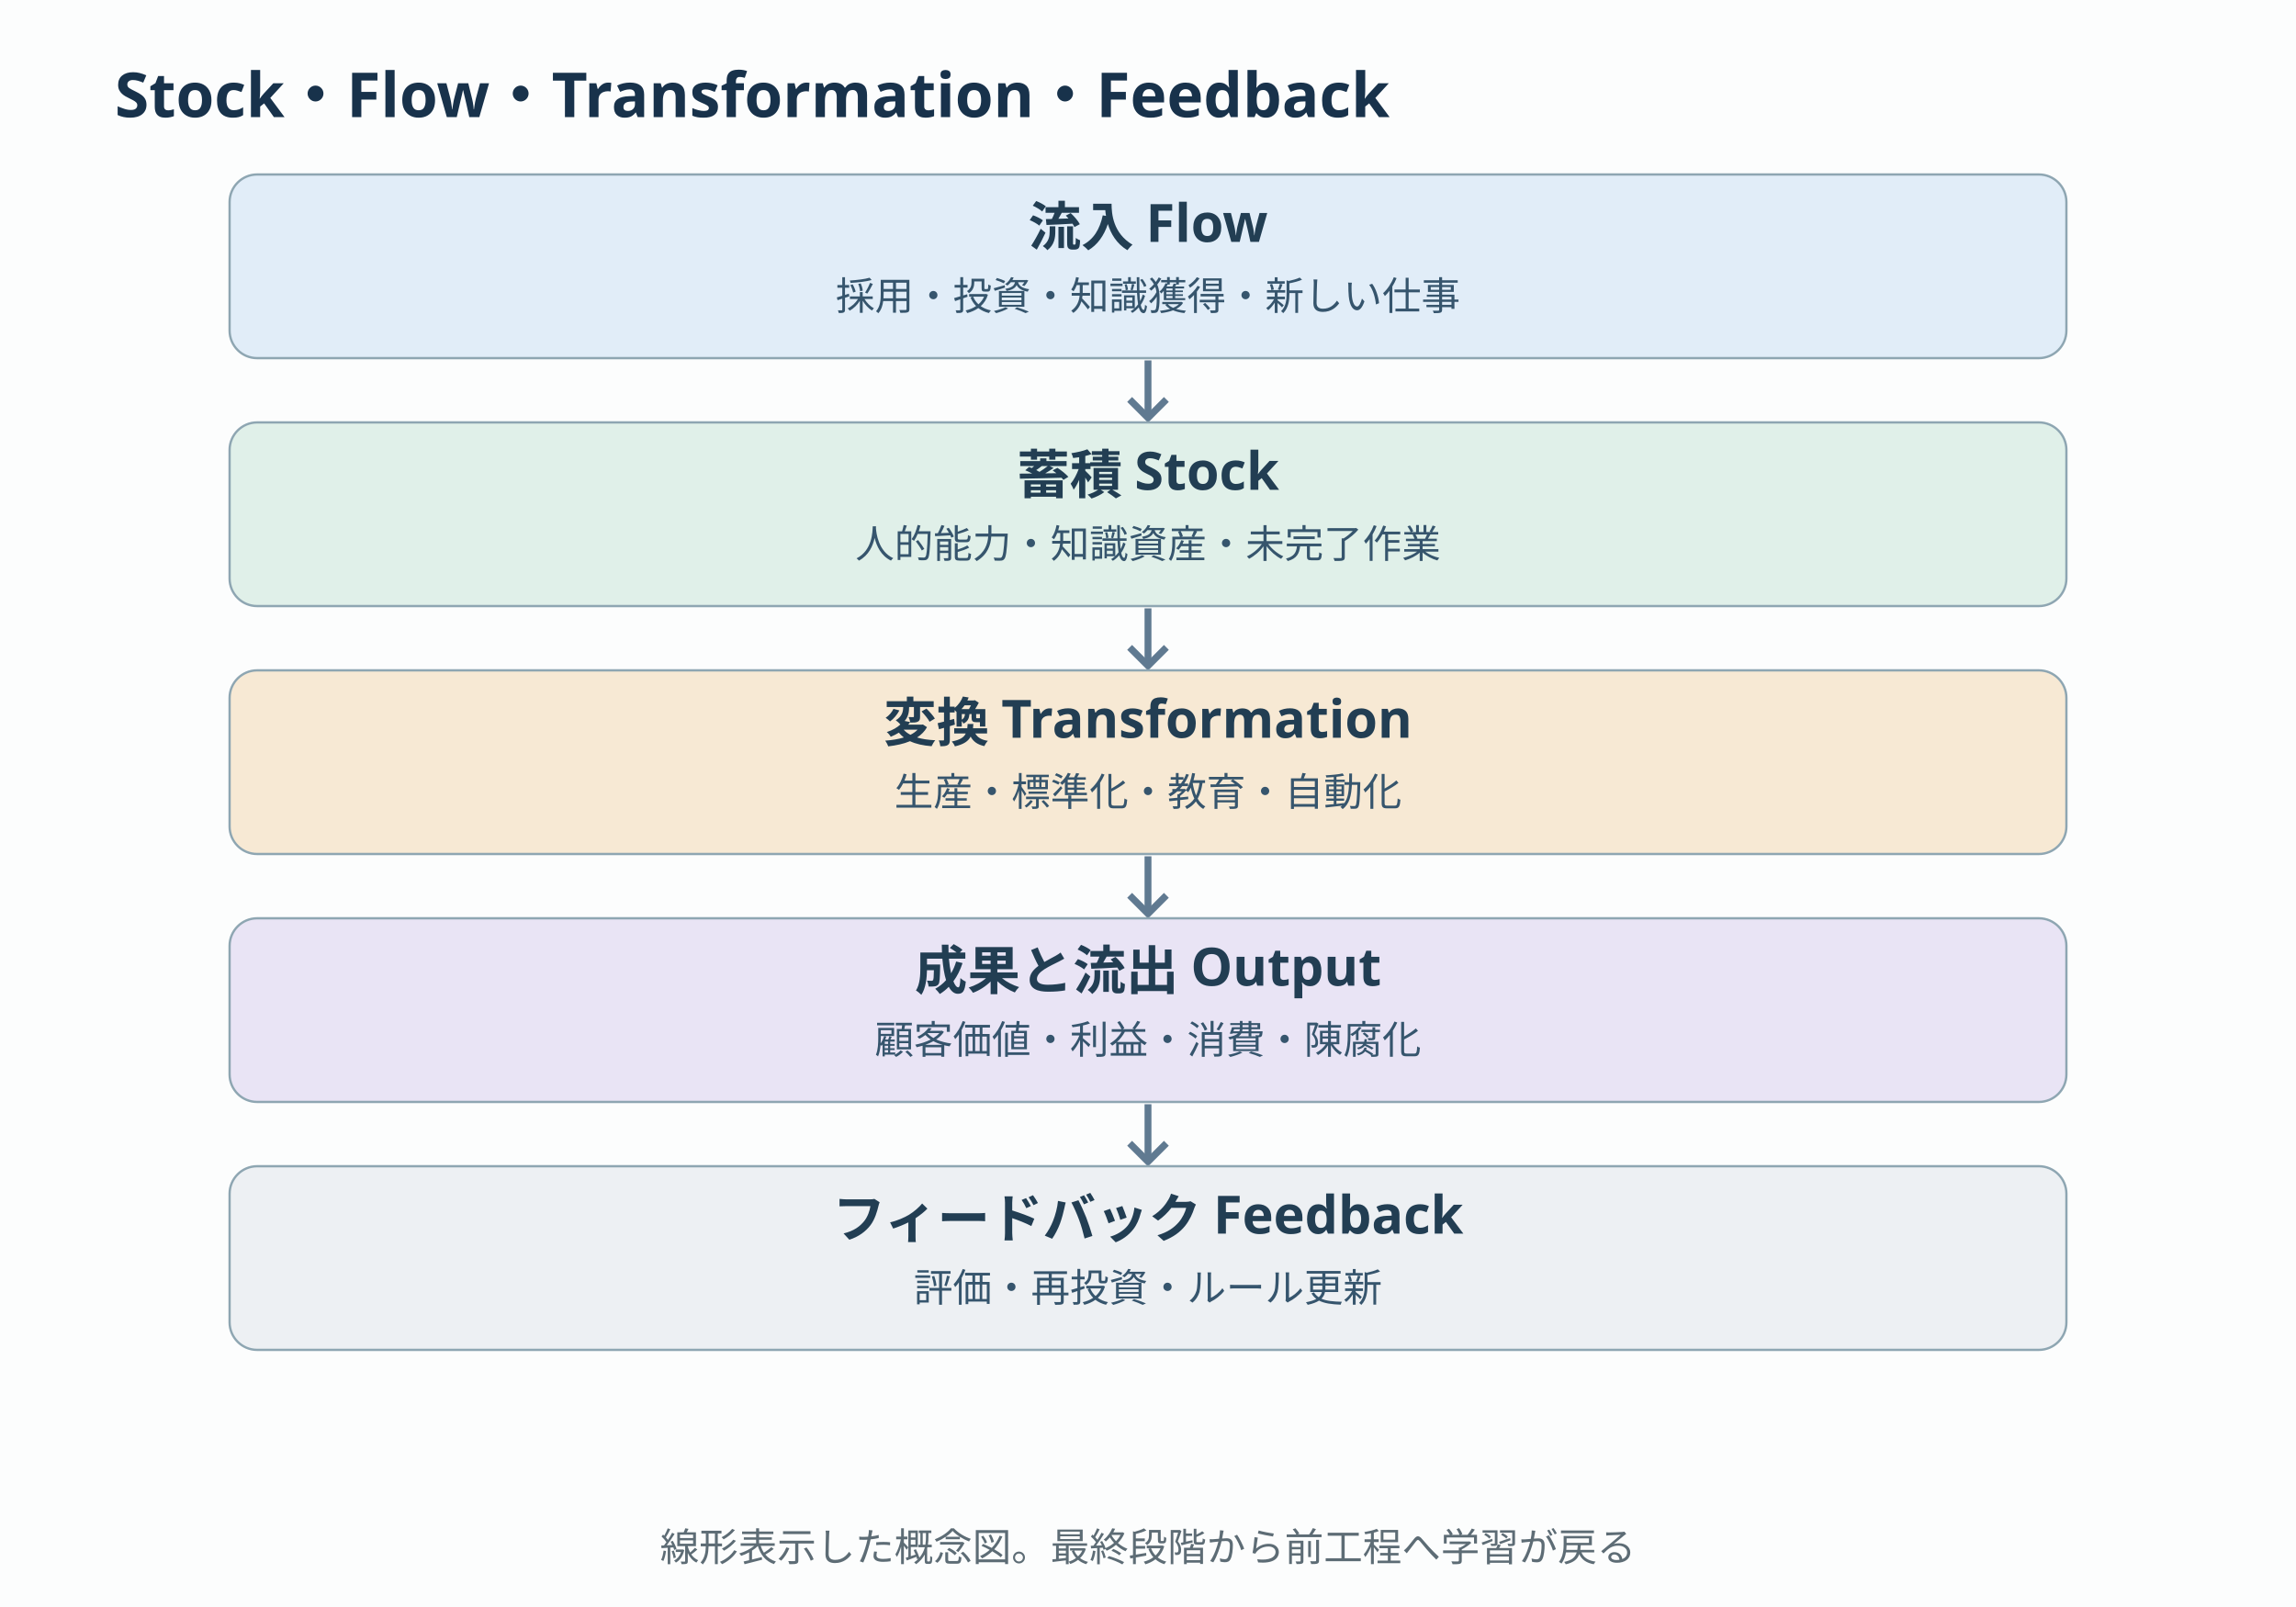
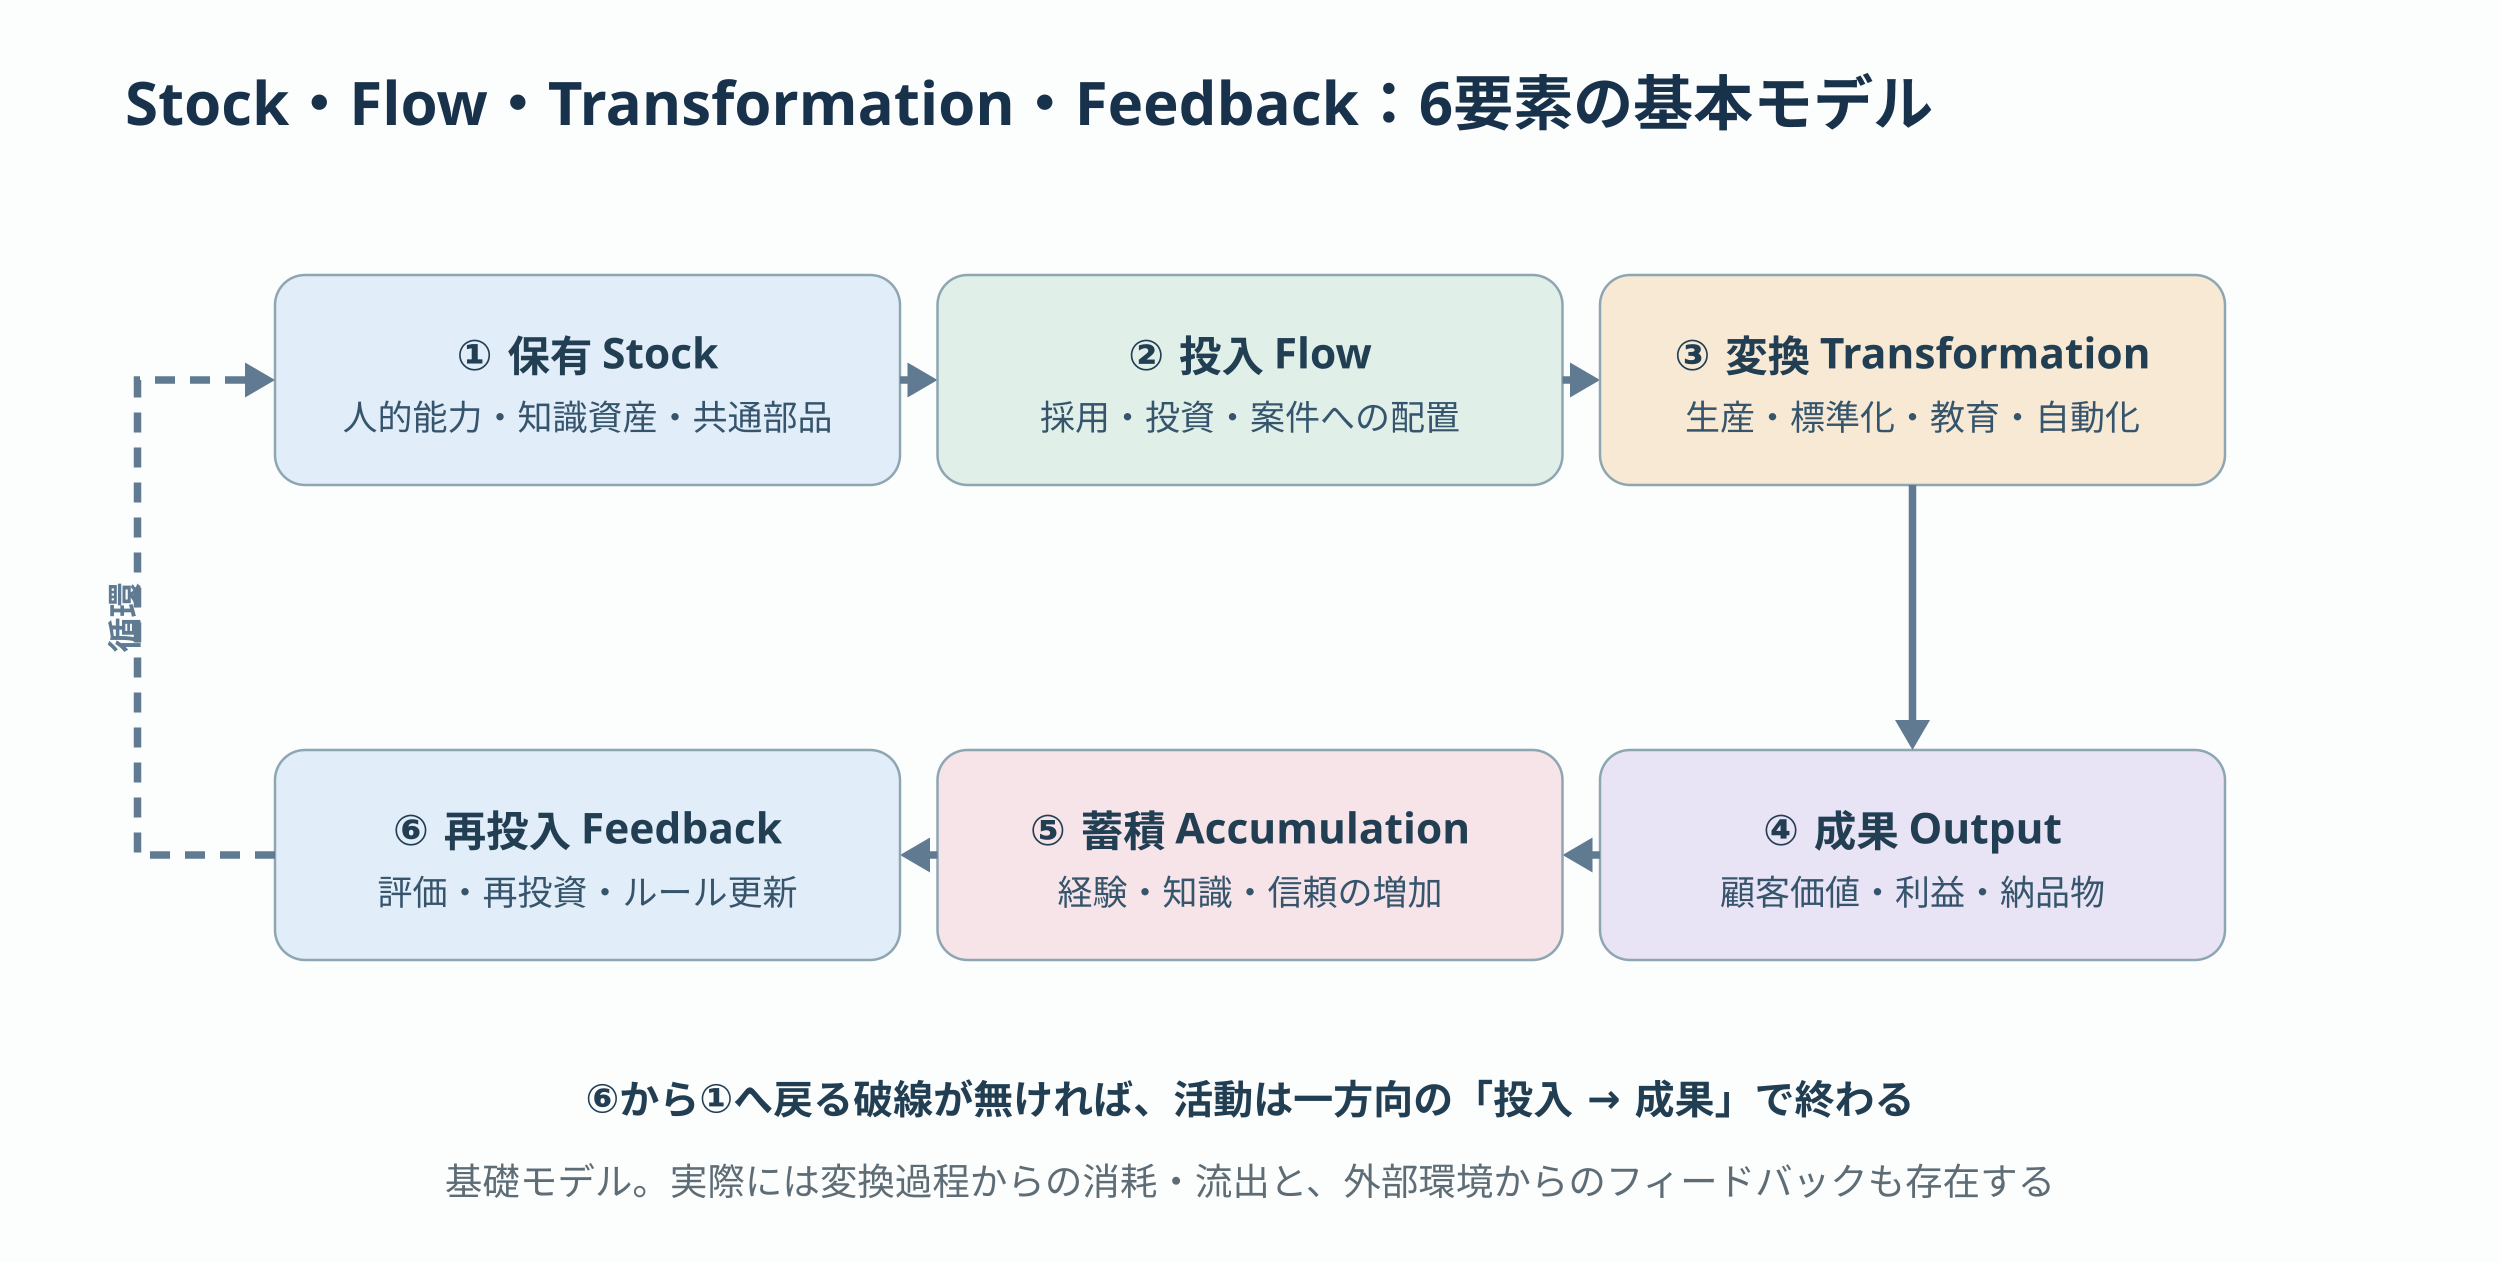
- <svg xmlns="http://www.w3.org/2000/svg" width="1000" height="700" viewBox="0 0 1000 700" role="img" aria-label="Stock・Flow・Transformation・Feedback">
+ <svg xmlns="http://www.w3.org/2000/svg" width="1000" height="505" viewBox="0 0 1000 505" role="img" aria-label="保有、投入、変換、成果、蓄積、再投入の6要素が環をなす資源変換システムの基本モデル">
  <rect width="100%" height="100%" fill="#fcfdfd" />
-   <text x="50" y="51" font-family="sans-serif" font-size="27" font-weight="700" fill="#18324b">Stock・Flow・Transformation・Feedback</text>
-   <rect x="100" y="76" width="800" height="80" rx="12" fill="#e1edf8" stroke="#8ea6b2" />
-   <text x="500" y="107" text-anchor="middle" font-family="sans-serif" font-size="23" font-weight="700" fill="#223e53">流入 Flow</text>
-   <text x="500" y="135" text-anchor="middle" font-family="sans-serif" font-size="17" fill="#36556d">採用・投資・知識獲得・新しい仕事</text>
-   <path d="M500 157 v24" stroke="#607a91" stroke-width="3" />
-   <path d="M492 174 l8 8 8 -8" fill="none" stroke="#607a91" stroke-width="3" />
-   <rect x="100" y="184" width="800" height="80" rx="12" fill="#e0f0e9" stroke="#8ea6b2" />
-   <text x="500" y="215" text-anchor="middle" font-family="sans-serif" font-size="23" font-weight="700" fill="#223e53">蓄積 Stock</text>
-   <text x="500" y="243" text-anchor="middle" font-family="sans-serif" font-size="17" fill="#36556d">人的能力・知識資産・未完了作業</text>
-   <path d="M500 265 v24" stroke="#607a91" stroke-width="3" />
-   <path d="M492 282 l8 8 8 -8" fill="none" stroke="#607a91" stroke-width="3" />
-   <rect x="100" y="292" width="800" height="80" rx="12" fill="#f7e9d4" stroke="#8ea6b2" />
-   <text x="500" y="323" text-anchor="middle" font-family="sans-serif" font-size="23" font-weight="700" fill="#223e53">変換 Transformation</text>
-   <text x="500" y="351" text-anchor="middle" font-family="sans-serif" font-size="17" fill="#36556d">生産・標準化・教育・自動化</text>
-   <path d="M500 373 v24" stroke="#607a91" stroke-width="3" />
-   <path d="M492 390 l8 8 8 -8" fill="none" stroke="#607a91" stroke-width="3" />
-   <rect x="100" y="400" width="800" height="80" rx="12" fill="#e9e4f5" stroke="#8ea6b2" />
-   <text x="500" y="431" text-anchor="middle" font-family="sans-serif" font-size="23" font-weight="700" fill="#223e53">成果と流出 Output</text>
-   <text x="500" y="459" text-anchor="middle" font-family="sans-serif" font-size="17" fill="#36556d">顧客価値・利益・消費・陳腐化</text>
-   <path d="M500 481 v24" stroke="#607a91" stroke-width="3" />
-   <path d="M492 498 l8 8 8 -8" fill="none" stroke="#607a91" stroke-width="3" />
-   <rect x="100" y="508" width="800" height="80" rx="12" fill="#edf0f3" stroke="#8ea6b2" />
-   <text x="500" y="539" text-anchor="middle" font-family="sans-serif" font-size="23" font-weight="700" fill="#223e53">フィードバック Feedback</text>
-   <text x="500" y="567" text-anchor="middle" font-family="sans-serif" font-size="17" fill="#36556d">評価・再投資・ルール更新</text>
-   <text x="500" y="680" text-anchor="middle" font-family="sans-serif" font-size="17" fill="#5d6c75">線形表示した概念図。最終段階から前工程へ学習が戻る</text>
+   <text x="50" y="50" text-anchor="start" font-family="sans-serif" font-size="24" font-weight="700" fill="#18324b">Stock・Flow・Transformation・Feedback：6要素の基本モデル</text>
+   <rect x="110" y="110" width="250" height="84" rx="12" fill="#e1edf8" stroke="#8ea6b2" stroke-width="1" />
+   <text x="235" y="148" text-anchor="middle" font-family="sans-serif" font-size="17" font-weight="700" fill="#223e53">① 保有 Stock</text>
+   <text x="235" y="172" text-anchor="middle" font-family="sans-serif" font-size="14" fill="#36556d">人的能力・知識資産・共通部品</text>
+   <path d="M360.0 152.0 L365.0 152.0" stroke="#607a91" stroke-width="3" fill="none" />
+   <polygon points="375.0,152.0 363.0,159.0 363.0,145.0" fill="#607a91" />
+   <rect x="375" y="110" width="250" height="84" rx="12" fill="#e0f0e9" stroke="#8ea6b2" stroke-width="1" />
+   <text x="500" y="148" text-anchor="middle" font-family="sans-serif" font-size="17" font-weight="700" fill="#223e53">② 投入 Flow</text>
+   <text x="500" y="172" text-anchor="middle" font-family="sans-serif" font-size="14" fill="#36556d">採用・投資・案件への配置</text>
+   <path d="M625.0 152.0 L630.0 152.0" stroke="#607a91" stroke-width="3" fill="none" />
+   <polygon points="640.0,152.0 628.0,159.0 628.0,145.0" fill="#607a91" />
+   <rect x="640" y="110" width="250" height="84" rx="12" fill="#f7e9d4" stroke="#8ea6b2" stroke-width="1" />
+   <text x="765" y="148" text-anchor="middle" font-family="sans-serif" font-size="17" font-weight="700" fill="#223e53">③ 変換 Transformation</text>
+   <text x="765" y="172" text-anchor="middle" font-family="sans-serif" font-size="14" fill="#36556d">生産・標準化・教育・自動化</text>
+   <rect x="640" y="300" width="250" height="84" rx="12" fill="#e9e4f5" stroke="#8ea6b2" stroke-width="1" />
+   <text x="765" y="338" text-anchor="middle" font-family="sans-serif" font-size="17" font-weight="700" fill="#223e53">④ 成果 Output</text>
+   <text x="765" y="362" text-anchor="middle" font-family="sans-serif" font-size="14" fill="#36556d">顧客価値・利益・納品物</text>
+   <path d="M640.0 342.0 L635.0 342.0" stroke="#607a91" stroke-width="3" fill="none" />
+   <polygon points="625.0,342.0 637.0,335.0 637.0,349.0" fill="#607a91" />
+   <rect x="375" y="300" width="250" height="84" rx="12" fill="#f6e4e8" stroke="#8ea6b2" stroke-width="1" />
+   <text x="500" y="338" text-anchor="middle" font-family="sans-serif" font-size="17" font-weight="700" fill="#223e53">⑤ 蓄積 Accumulation</text>
+   <text x="500" y="362" text-anchor="middle" font-family="sans-serif" font-size="14" fill="#36556d">経験・知識・信頼の増加</text>
+   <path d="M375.0 342.0 L370.0 342.0" stroke="#607a91" stroke-width="3" fill="none" />
+   <polygon points="360.0,342.0 372.0,335.0 372.0,349.0" fill="#607a91" />
+   <rect x="110" y="300" width="250" height="84" rx="12" fill="#e1edf8" stroke="#8ea6b2" stroke-width="1" />
+   <text x="235" y="338" text-anchor="middle" font-family="sans-serif" font-size="17" font-weight="700" fill="#223e53">⑥ 再投入 Feedback</text>
+   <text x="235" y="362" text-anchor="middle" font-family="sans-serif" font-size="14" fill="#36556d">評価・再投資・ルール更新</text>
+   <path d="M765.0 194.0 L765.0 290.0" stroke="#607a91" stroke-width="3" fill="none" />
+   <polygon points="765.0,300.0 758.0,288.0 772.0,288.0" fill="#607a91" />
+   <path d="M110 342 H55 V152 H98" stroke="#607a91" stroke-width="3" fill="none" stroke-dasharray="8 6" />
+   <polygon points="110.0,152.0 98.0,159.0 98.0,145.0" fill="#607a91" />
+   <text x="55" y="247" text-anchor="middle" font-family="sans-serif" font-size="14" font-weight="700" fill="#607a91" transform="rotate(-90 55 247)">循環</text>
+   <text x="500" y="445" text-anchor="middle" font-family="sans-serif" font-size="16" font-weight="700" fill="#223e53">⑥から①へ戻る破線が無ければ、活動は一方向の「投入 → 成果」で終わる</text>
+   <text x="500" y="478" text-anchor="middle" font-family="sans-serif" font-size="15" fill="#5d6c75">基礎モデル。実際には変換過程からの消耗・流出と、外部環境からのフィードバックも存在する</text>
</svg>
